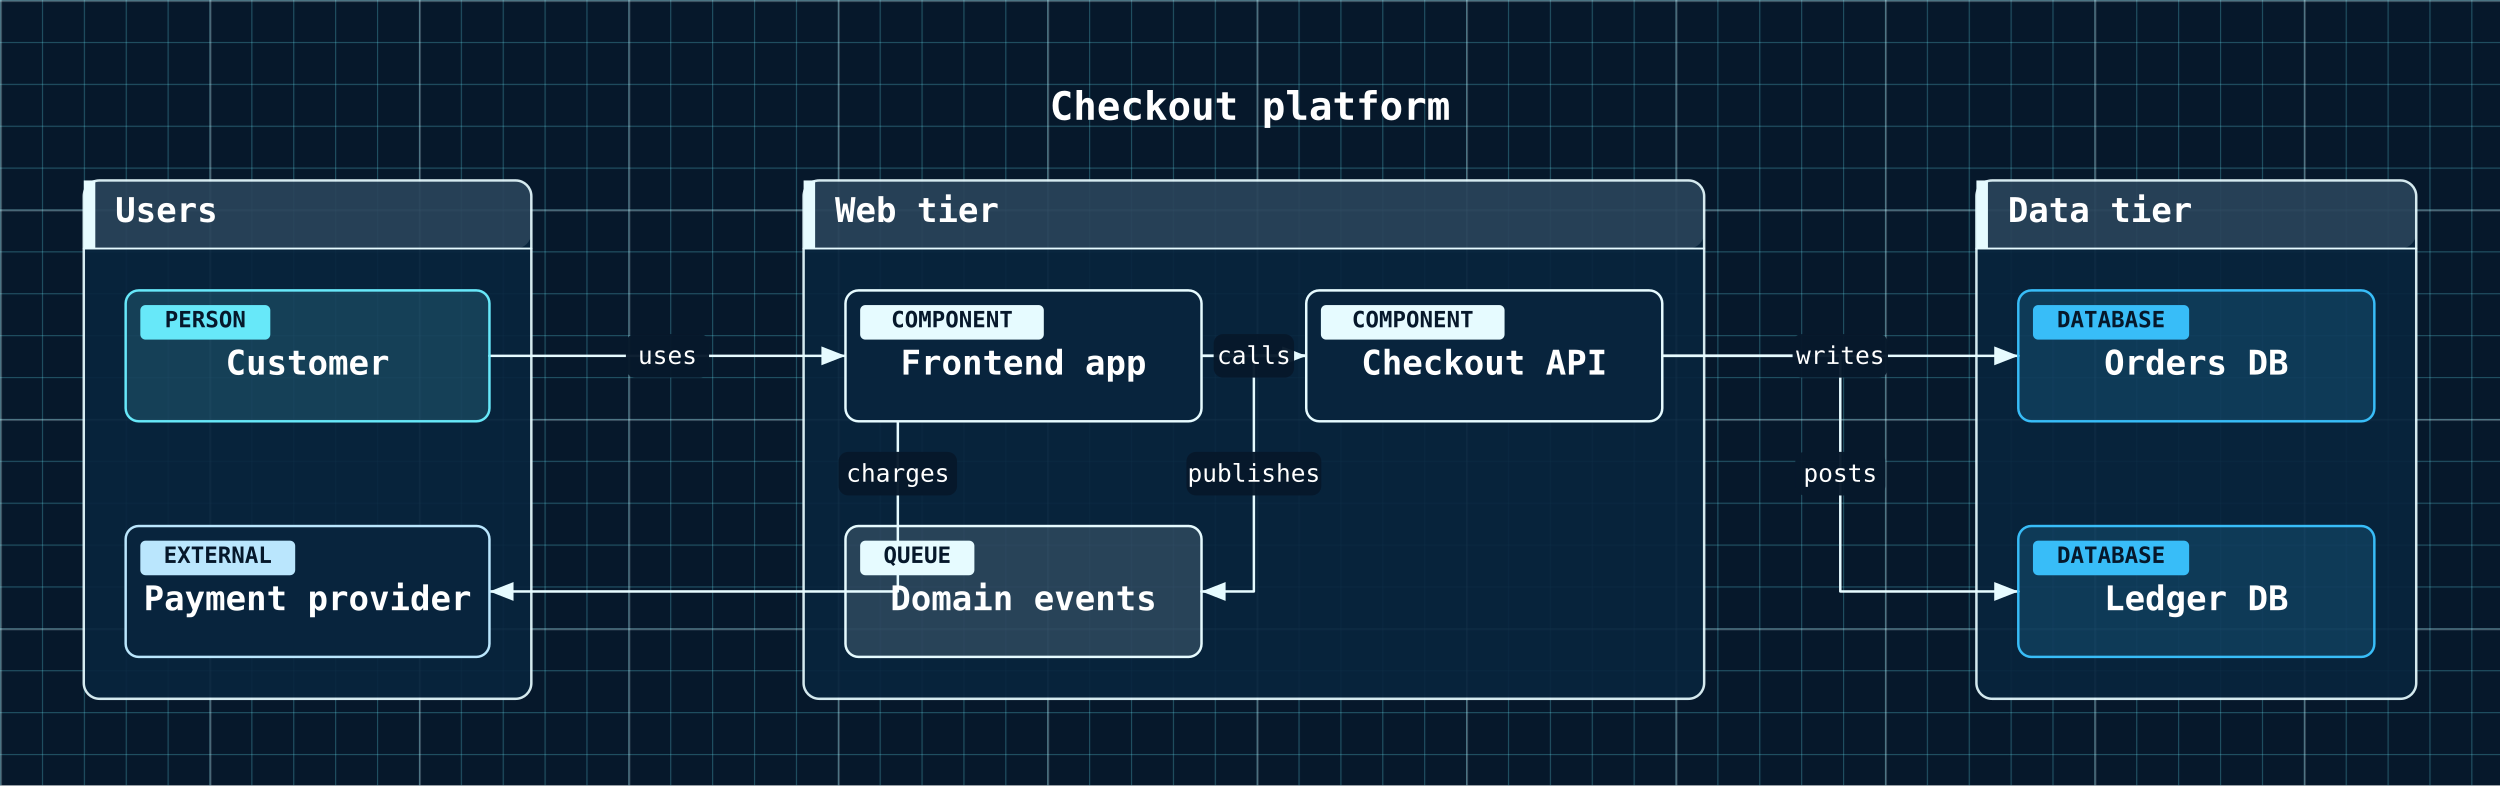
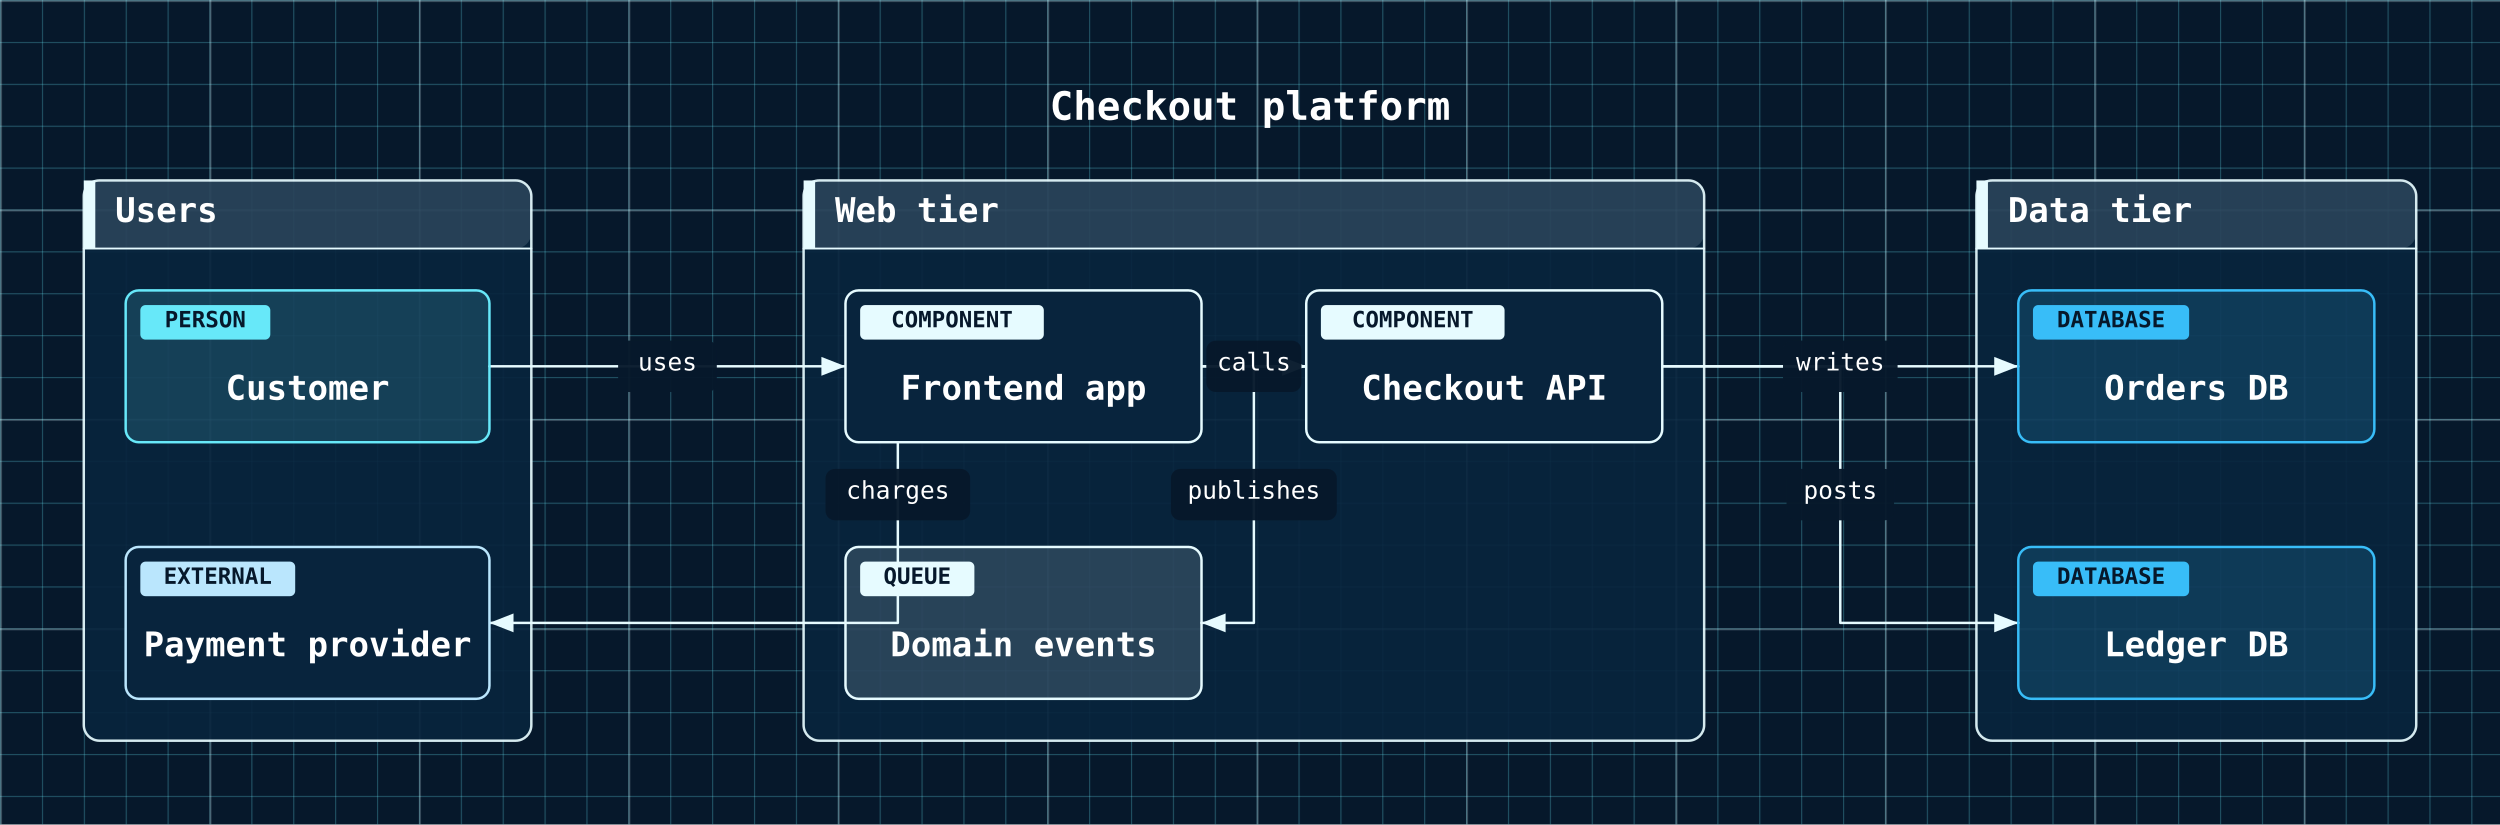
- <svg xmlns="http://www.w3.org/2000/svg" version="1.1" width="954.96" height="300" viewBox="0 0 954.96 300" class="atelier-diagram" data-renderer="atelier/diagram" role="img">
+ <svg xmlns="http://www.w3.org/2000/svg" version="1.1" width="954.96" height="314.93" viewBox="0 0 954.96 314.93" class="atelier-diagram" data-renderer="atelier/diagram" role="img">
  <defs>
    <pattern id="adi-bg-grid" width="16" height="16" patternUnits="userSpaceOnUse">
      <rect x="0" y="0" width="0.45" height="16" fill="#67e8f9" opacity="0.26" />
      <rect x="0" y="0" width="16" height="0.45" fill="#67e8f9" opacity="0.26" />
    </pattern>
    <pattern id="adi-bg-grid-major" width="80" height="80" patternUnits="userSpaceOnUse">
      <rect x="0" y="0" width="0.8" height="80" fill="#e6fbff" opacity="0.22" />
      <rect x="0" y="0" width="80" height="0.8" fill="#e6fbff" opacity="0.22" />
    </pattern>
  </defs>
-   <rect x="0" y="0" width="954.96" height="300" fill="#06182b" />
-   <rect x="0" y="0" width="954.96" height="300" fill="url(#adi-bg-grid)" />
-   <rect x="0" y="0" width="954.96" height="300" fill="url(#adi-bg-grid-major)" />
+   <rect x="0" y="0" width="954.96" height="314.93" fill="#06182b" />
+   <rect x="0" y="0" width="954.96" height="314.93" fill="url(#adi-bg-grid)" />
+   <rect x="0" y="0" width="954.96" height="314.93" fill="url(#adi-bg-grid-major)" />
  <text x="477.48" y="45.75" font-family="ui-monospace, SFMono-Regular, Menlo, Consolas, monospace" font-size="14.95" font-weight="bold" text-anchor="middle" fill="#ffffff">Checkout platform</text>
-   <rect x="32" y="68.93" width="170.96" height="198" rx="6" fill="#08243d" stroke="#e6fbff" stroke-width="0.95" opacity="0.92" />
+   <rect x="32" y="68.93" width="170.96" height="214" rx="6" fill="#08243d" stroke="#e6fbff" stroke-width="0.95" opacity="0.92" />
  <rect x="32" y="68.93" width="170.96" height="26" rx="6" fill="#e6fbff" opacity="0.14" />
  <rect x="32" y="68.93" width="4.4" height="26" fill="#e6fbff" />
  <line x1="32" y1="94.93" x2="202.96" y2="94.93" fill="none" stroke="#e6fbff" stroke-width="0.71" stroke-linecap="round" stroke-linejoin="round" />
  <text x="44" y="84.79" font-family="ui-monospace, SFMono-Regular, Menlo, Consolas, monospace" font-size="13" font-weight="bold" fill="#ffffff">Users</text>
-   <rect x="306.96" y="68.93" width="344" height="198" rx="6" fill="#08243d" stroke="#e6fbff" stroke-width="0.95" opacity="0.92" />
+   <rect x="306.96" y="68.93" width="344" height="214" rx="6" fill="#08243d" stroke="#e6fbff" stroke-width="0.95" opacity="0.92" />
  <rect x="306.96" y="68.93" width="344" height="26" rx="6" fill="#e6fbff" opacity="0.14" />
  <rect x="306.96" y="68.93" width="4.4" height="26" fill="#e6fbff" />
  <line x1="306.96" y1="94.93" x2="650.96" y2="94.93" fill="none" stroke="#e6fbff" stroke-width="0.71" stroke-linecap="round" stroke-linejoin="round" />
  <text x="318.96" y="84.79" font-family="ui-monospace, SFMono-Regular, Menlo, Consolas, monospace" font-size="13" font-weight="bold" fill="#ffffff">Web tier</text>
-   <rect x="754.96" y="68.93" width="168" height="198" rx="6" fill="#08243d" stroke="#e6fbff" stroke-width="0.95" opacity="0.92" />
+   <rect x="754.96" y="68.93" width="168" height="214" rx="6" fill="#08243d" stroke="#e6fbff" stroke-width="0.95" opacity="0.92" />
  <rect x="754.96" y="68.93" width="168" height="26" rx="6" fill="#e6fbff" opacity="0.14" />
  <rect x="754.96" y="68.93" width="4.4" height="26" fill="#e6fbff" />
  <line x1="754.96" y1="94.93" x2="922.96" y2="94.93" fill="none" stroke="#e6fbff" stroke-width="0.71" stroke-linecap="round" stroke-linejoin="round" />
  <text x="766.96" y="84.79" font-family="ui-monospace, SFMono-Regular, Menlo, Consolas, monospace" font-size="13" font-weight="bold" fill="#ffffff">Data tier</text>
-   <line x1="186.96" y1="135.93" x2="322.96" y2="135.93" fill="none" stroke="#e6fbff" stroke-width="0.95" stroke-linecap="round" stroke-linejoin="round" />
-   <path d="M 322.96 135.93 L 313.76 139.53 L 313.76 132.33 Z" fill="#e6fbff" />
-   <line x1="458.96" y1="135.93" x2="498.96" y2="135.93" fill="none" stroke="#e6fbff" stroke-width="0.95" stroke-linecap="round" stroke-linejoin="round" />
-   <path d="M 498.96 135.93 L 489.76 139.53 L 489.76 132.33 Z" fill="#e6fbff" />
-   <line x1="634.96" y1="135.93" x2="770.96" y2="135.93" fill="none" stroke="#e6fbff" stroke-width="0.95" stroke-linecap="round" stroke-linejoin="round" />
-   <path d="M 770.96 135.93 L 761.76 139.53 L 761.76 132.33 Z" fill="#e6fbff" />
-   <path d="M 634.96 135.93 L 702.96 135.93 L 702.96 225.93 L 770.96 225.93" fill="none" stroke="#e6fbff" stroke-width="0.95" stroke-linecap="round" stroke-linejoin="round" />
-   <path d="M 770.96 225.93 L 761.76 229.53 L 761.76 222.33 Z" fill="#e6fbff" />
-   <path d="M 498.96 135.93 L 342.96 135.93 L 342.96 225.93 L 186.96 225.93" fill="none" stroke="#e6fbff" stroke-width="0.95" stroke-linecap="round" stroke-linejoin="round" />
-   <path d="M 186.96 225.93 L 196.16 222.33 L 196.16 229.53 Z" fill="#e6fbff" />
-   <path d="M 498.96 135.93 L 478.96 135.93 L 478.96 225.93 L 458.96 225.93" fill="none" stroke="#e6fbff" stroke-width="0.95" stroke-linecap="round" stroke-linejoin="round" />
-   <path d="M 458.96 225.93 L 468.16 222.33 L 468.16 229.53 Z" fill="#e6fbff" />
-   <rect x="48" y="110.93" width="138.96" height="50" rx="5" fill="#67e8f926" stroke="#67e8f9" stroke-width="0.95" />
+   <line x1="186.96" y1="139.93" x2="322.96" y2="139.93" fill="none" stroke="#e6fbff" stroke-width="0.95" stroke-linecap="round" stroke-linejoin="round" />
+   <path d="M 322.96 139.93 L 313.76 143.53 L 313.76 136.33 Z" fill="#e6fbff" />
+   <line x1="458.96" y1="139.93" x2="498.96" y2="139.93" fill="none" stroke="#e6fbff" stroke-width="0.95" stroke-linecap="round" stroke-linejoin="round" />
+   <path d="M 498.96 139.93 L 489.76 143.53 L 489.76 136.33 Z" fill="#e6fbff" />
+   <line x1="634.96" y1="139.93" x2="770.96" y2="139.93" fill="none" stroke="#e6fbff" stroke-width="0.95" stroke-linecap="round" stroke-linejoin="round" />
+   <path d="M 770.96 139.93 L 761.76 143.53 L 761.76 136.33 Z" fill="#e6fbff" />
+   <path d="M 634.96 139.93 L 702.96 139.93 L 702.96 237.93 L 770.96 237.93" fill="none" stroke="#e6fbff" stroke-width="0.95" stroke-linecap="round" stroke-linejoin="round" />
+   <path d="M 770.96 237.93 L 761.76 241.53 L 761.76 234.33 Z" fill="#e6fbff" />
+   <path d="M 498.96 139.93 L 342.96 139.93 L 342.96 237.93 L 186.96 237.93" fill="none" stroke="#e6fbff" stroke-width="0.95" stroke-linecap="round" stroke-linejoin="round" />
+   <path d="M 186.96 237.93 L 196.16 234.33 L 196.16 241.53 Z" fill="#e6fbff" />
+   <path d="M 498.96 139.93 L 478.96 139.93 L 478.96 237.93 L 458.96 237.93" fill="none" stroke="#e6fbff" stroke-width="0.95" stroke-linecap="round" stroke-linejoin="round" />
+   <path d="M 458.96 237.93 L 468.16 234.33 L 468.16 241.53 Z" fill="#e6fbff" />
+   <rect x="48" y="110.93" width="138.96" height="58" rx="5" fill="#67e8f926" stroke="#67e8f9" stroke-width="0.95" />
  <rect x="53.6" y="116.53" width="49.65" height="13.2" rx="2" fill="#67e8f9" />
  <text x="78.42" y="125.02" font-family="ui-monospace, SFMono-Regular, Menlo, Consolas, monospace" font-size="8.58" font-weight="bold" text-anchor="middle" fill="#06182b">PERSON</text>
-   <text x="117.48" y="143.09" font-family="ui-monospace, SFMono-Regular, Menlo, Consolas, monospace" font-size="13" font-weight="bold" text-anchor="middle" fill="#ffffff">Customer</text>
-   <rect x="48" y="200.93" width="138.96" height="50" rx="5" fill="#08243d" stroke="#bae6fd" stroke-width="0.95" />
-   <rect x="53.6" y="206.53" width="59.16" height="13.2" rx="2" fill="#bae6fd" />
-   <text x="83.18" y="215.02" font-family="ui-monospace, SFMono-Regular, Menlo, Consolas, monospace" font-size="8.58" font-weight="bold" text-anchor="middle" fill="#06182b">EXTERNAL</text>
-   <text x="117.48" y="233.09" font-family="ui-monospace, SFMono-Regular, Menlo, Consolas, monospace" font-size="13" font-weight="bold" text-anchor="middle" fill="#ffffff">Payment provider</text>
-   <rect x="322.96" y="110.93" width="136" height="50" rx="5" fill="#08243d" stroke="#e6fbff" stroke-width="0.95" />
+   <text x="117.48" y="152.69" font-family="ui-monospace, SFMono-Regular, Menlo, Consolas, monospace" font-size="13" font-weight="bold" text-anchor="middle" fill="#ffffff">Customer</text>
+   <rect x="48" y="208.93" width="138.96" height="58" rx="5" fill="#08243d" stroke="#bae6fd" stroke-width="0.95" />
+   <rect x="53.6" y="214.53" width="59.16" height="13.2" rx="2" fill="#bae6fd" />
+   <text x="83.18" y="223.02" font-family="ui-monospace, SFMono-Regular, Menlo, Consolas, monospace" font-size="8.58" font-weight="bold" text-anchor="middle" fill="#06182b">EXTERNAL</text>
+   <text x="117.48" y="250.69" font-family="ui-monospace, SFMono-Regular, Menlo, Consolas, monospace" font-size="13" font-weight="bold" text-anchor="middle" fill="#ffffff">Payment provider</text>
+   <rect x="322.96" y="110.93" width="136" height="58" rx="5" fill="#08243d" stroke="#e6fbff" stroke-width="0.95" />
  <rect x="328.56" y="116.53" width="70.16" height="13.2" rx="2" fill="#e6fbff" />
  <text x="363.64" y="125.02" font-family="ui-monospace, SFMono-Regular, Menlo, Consolas, monospace" font-size="8.58" font-weight="bold" text-anchor="middle" fill="#06182b">COMPONENT</text>
-   <text x="390.96" y="143.09" font-family="ui-monospace, SFMono-Regular, Menlo, Consolas, monospace" font-size="13" font-weight="bold" text-anchor="middle" fill="#ffffff">Frontend app</text>
-   <rect x="498.96" y="110.93" width="136" height="50" rx="5" fill="#08243d" stroke="#e6fbff" stroke-width="0.95" />
+   <text x="390.96" y="152.69" font-family="ui-monospace, SFMono-Regular, Menlo, Consolas, monospace" font-size="13" font-weight="bold" text-anchor="middle" fill="#ffffff">Frontend app</text>
+   <rect x="498.96" y="110.93" width="136" height="58" rx="5" fill="#08243d" stroke="#e6fbff" stroke-width="0.95" />
  <rect x="504.56" y="116.53" width="70.16" height="13.2" rx="2" fill="#e6fbff" />
  <text x="539.64" y="125.02" font-family="ui-monospace, SFMono-Regular, Menlo, Consolas, monospace" font-size="8.58" font-weight="bold" text-anchor="middle" fill="#06182b">COMPONENT</text>
-   <text x="566.96" y="143.09" font-family="ui-monospace, SFMono-Regular, Menlo, Consolas, monospace" font-size="13" font-weight="bold" text-anchor="middle" fill="#ffffff">Checkout API</text>
-   <rect x="322.96" y="200.93" width="136" height="50" rx="5" fill="#e6fbff26" stroke="#e6fbff" stroke-width="0.95" />
-   <rect x="328.56" y="206.53" width="43.64" height="13.2" rx="2" fill="#e6fbff" />
-   <text x="350.38" y="215.02" font-family="ui-monospace, SFMono-Regular, Menlo, Consolas, monospace" font-size="8.58" font-weight="bold" text-anchor="middle" fill="#06182b">QUEUE</text>
-   <text x="390.96" y="233.09" font-family="ui-monospace, SFMono-Regular, Menlo, Consolas, monospace" font-size="13" font-weight="bold" text-anchor="middle" fill="#ffffff">Domain events</text>
-   <rect x="770.96" y="110.93" width="136" height="50" rx="5" fill="#38bdf826" stroke="#38bdf8" stroke-width="0.95" />
+   <text x="566.96" y="152.69" font-family="ui-monospace, SFMono-Regular, Menlo, Consolas, monospace" font-size="13" font-weight="bold" text-anchor="middle" fill="#ffffff">Checkout API</text>
+   <rect x="322.96" y="208.93" width="136" height="58" rx="5" fill="#e6fbff26" stroke="#e6fbff" stroke-width="0.95" />
+   <rect x="328.56" y="214.53" width="43.64" height="13.2" rx="2" fill="#e6fbff" />
+   <text x="350.38" y="223.02" font-family="ui-monospace, SFMono-Regular, Menlo, Consolas, monospace" font-size="8.58" font-weight="bold" text-anchor="middle" fill="#06182b">QUEUE</text>
+   <text x="390.96" y="250.69" font-family="ui-monospace, SFMono-Regular, Menlo, Consolas, monospace" font-size="13" font-weight="bold" text-anchor="middle" fill="#ffffff">Domain events</text>
+   <rect x="770.96" y="110.93" width="136" height="58" rx="5" fill="#38bdf826" stroke="#38bdf8" stroke-width="0.95" />
  <rect x="776.56" y="116.53" width="59.66" height="13.2" rx="2" fill="#38bdf8" />
  <text x="806.39" y="125.02" font-family="ui-monospace, SFMono-Regular, Menlo, Consolas, monospace" font-size="8.58" font-weight="bold" text-anchor="middle" fill="#06182b">DATABASE</text>
-   <text x="838.96" y="143.09" font-family="ui-monospace, SFMono-Regular, Menlo, Consolas, monospace" font-size="13" font-weight="bold" text-anchor="middle" fill="#ffffff">Orders DB</text>
-   <rect x="770.96" y="200.93" width="136" height="50" rx="5" fill="#38bdf826" stroke="#38bdf8" stroke-width="0.95" />
-   <rect x="776.56" y="206.53" width="59.66" height="13.2" rx="2" fill="#38bdf8" />
-   <text x="806.39" y="215.02" font-family="ui-monospace, SFMono-Regular, Menlo, Consolas, monospace" font-size="8.58" font-weight="bold" text-anchor="middle" fill="#06182b">DATABASE</text>
-   <text x="838.96" y="233.09" font-family="ui-monospace, SFMono-Regular, Menlo, Consolas, monospace" font-size="13" font-weight="bold" text-anchor="middle" fill="#ffffff">Ledger DB</text>
-   <rect x="239.08" y="127.61" width="31.77" height="16.64" rx="3.6" fill="#06182b" opacity="0.96" />
-   <text x="254.96" y="139.02" font-family="ui-monospace, SFMono-Regular, Menlo, Consolas, monospace" font-size="9.36" text-anchor="middle" fill="#ffffff">uses</text>
-   <rect x="463.6" y="127.61" width="30.72" height="16.64" rx="3.6" fill="#06182b" opacity="0.96" />
-   <text x="478.96" y="139.02" font-family="ui-monospace, SFMono-Regular, Menlo, Consolas, monospace" font-size="9.36" text-anchor="middle" fill="#ffffff">calls</text>
-   <rect x="684.74" y="127.61" width="36.44" height="16.64" rx="3.6" fill="#06182b" opacity="0.96" />
-   <text x="702.96" y="139.02" font-family="ui-monospace, SFMono-Regular, Menlo, Consolas, monospace" font-size="9.36" text-anchor="middle" fill="#ffffff">writes</text>
-   <rect x="685.78" y="172.61" width="34.37" height="16.64" rx="3.6" fill="#06182b" opacity="0.96" />
-   <text x="702.96" y="184.02" font-family="ui-monospace, SFMono-Regular, Menlo, Consolas, monospace" font-size="9.36" text-anchor="middle" fill="#ffffff">posts</text>
-   <rect x="320.31" y="172.61" width="45.29" height="16.64" rx="3.6" fill="#06182b" opacity="0.96" />
-   <text x="342.96" y="184.02" font-family="ui-monospace, SFMono-Regular, Menlo, Consolas, monospace" font-size="9.36" text-anchor="middle" fill="#ffffff">charges</text>
-   <rect x="453.19" y="172.61" width="51.54" height="16.64" rx="3.6" fill="#06182b" opacity="0.96" />
-   <text x="478.96" y="184.02" font-family="ui-monospace, SFMono-Regular, Menlo, Consolas, monospace" font-size="9.36" text-anchor="middle" fill="#ffffff">publishes</text>
+   <text x="838.96" y="152.69" font-family="ui-monospace, SFMono-Regular, Menlo, Consolas, monospace" font-size="13" font-weight="bold" text-anchor="middle" fill="#ffffff">Orders DB</text>
+   <rect x="770.96" y="208.93" width="136" height="58" rx="5" fill="#38bdf826" stroke="#38bdf8" stroke-width="0.95" />
+   <rect x="776.56" y="214.53" width="59.66" height="13.2" rx="2" fill="#38bdf8" />
+   <text x="806.39" y="223.02" font-family="ui-monospace, SFMono-Regular, Menlo, Consolas, monospace" font-size="8.58" font-weight="bold" text-anchor="middle" fill="#06182b">DATABASE</text>
+   <text x="838.96" y="250.69" font-family="ui-monospace, SFMono-Regular, Menlo, Consolas, monospace" font-size="13" font-weight="bold" text-anchor="middle" fill="#ffffff">Ledger DB</text>
+   <rect x="236.11" y="130.11" width="37.7" height="19.64" rx="3.6" fill="#06182b" opacity="0.96" />
+   <text x="254.96" y="141.52" font-family="ui-monospace, SFMono-Regular, Menlo, Consolas, monospace" font-size="9.36" text-anchor="middle" fill="#ffffff">uses</text>
+   <rect x="460.79" y="130.11" width="36.34" height="19.64" rx="3.6" fill="#06182b" opacity="0.96" />
+   <text x="478.96" y="141.52" font-family="ui-monospace, SFMono-Regular, Menlo, Consolas, monospace" font-size="9.36" text-anchor="middle" fill="#ffffff">calls</text>
+   <rect x="681.08" y="130.11" width="43.77" height="19.64" rx="3.6" fill="#06182b" opacity="0.96" />
+   <text x="702.96" y="141.52" font-family="ui-monospace, SFMono-Regular, Menlo, Consolas, monospace" font-size="9.36" text-anchor="middle" fill="#ffffff">writes</text>
+   <rect x="682.42" y="179.11" width="41.08" height="19.64" rx="3.6" fill="#06182b" opacity="0.96" />
+   <text x="702.96" y="190.52" font-family="ui-monospace, SFMono-Regular, Menlo, Consolas, monospace" font-size="9.36" text-anchor="middle" fill="#ffffff">posts</text>
+   <rect x="315.32" y="179.11" width="55.28" height="19.64" rx="3.6" fill="#06182b" opacity="0.96" />
+   <text x="342.96" y="190.52" font-family="ui-monospace, SFMono-Regular, Menlo, Consolas, monospace" font-size="9.36" text-anchor="middle" fill="#ffffff">charges</text>
+   <rect x="447.26" y="179.11" width="63.4" height="19.64" rx="3.6" fill="#06182b" opacity="0.96" />
+   <text x="478.96" y="190.52" font-family="ui-monospace, SFMono-Regular, Menlo, Consolas, monospace" font-size="9.36" text-anchor="middle" fill="#ffffff">publishes</text>
</svg>
